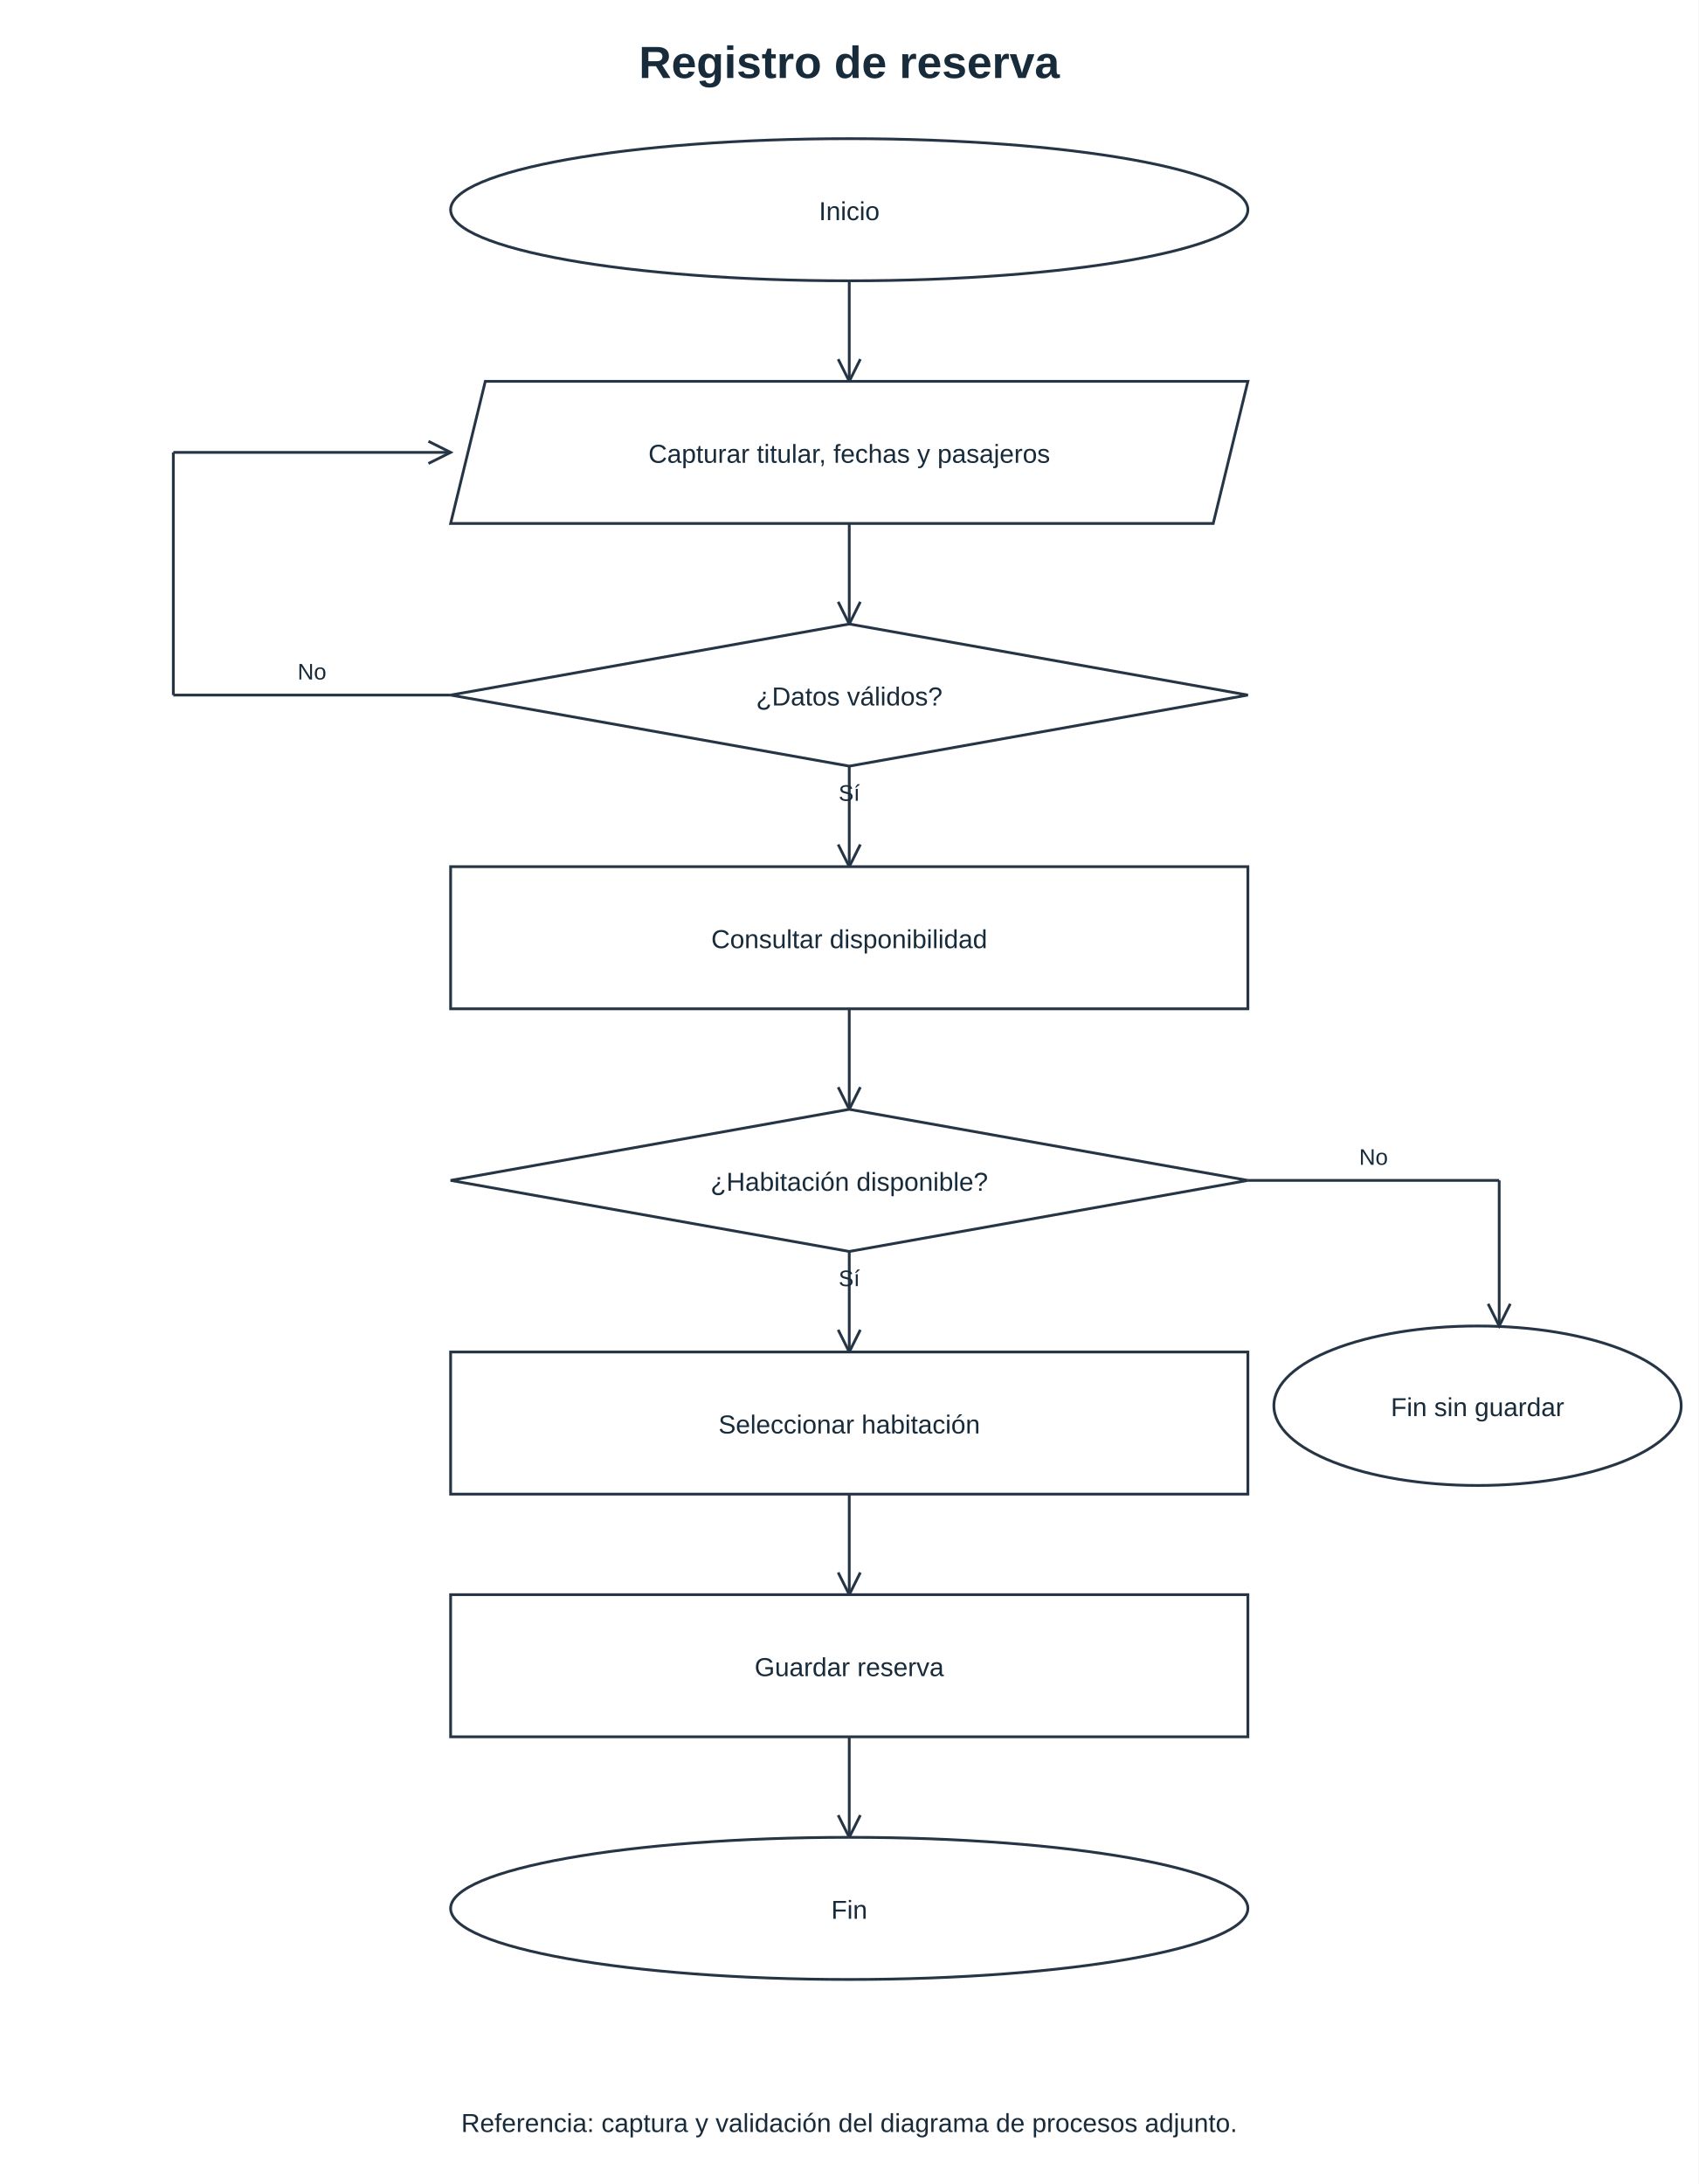
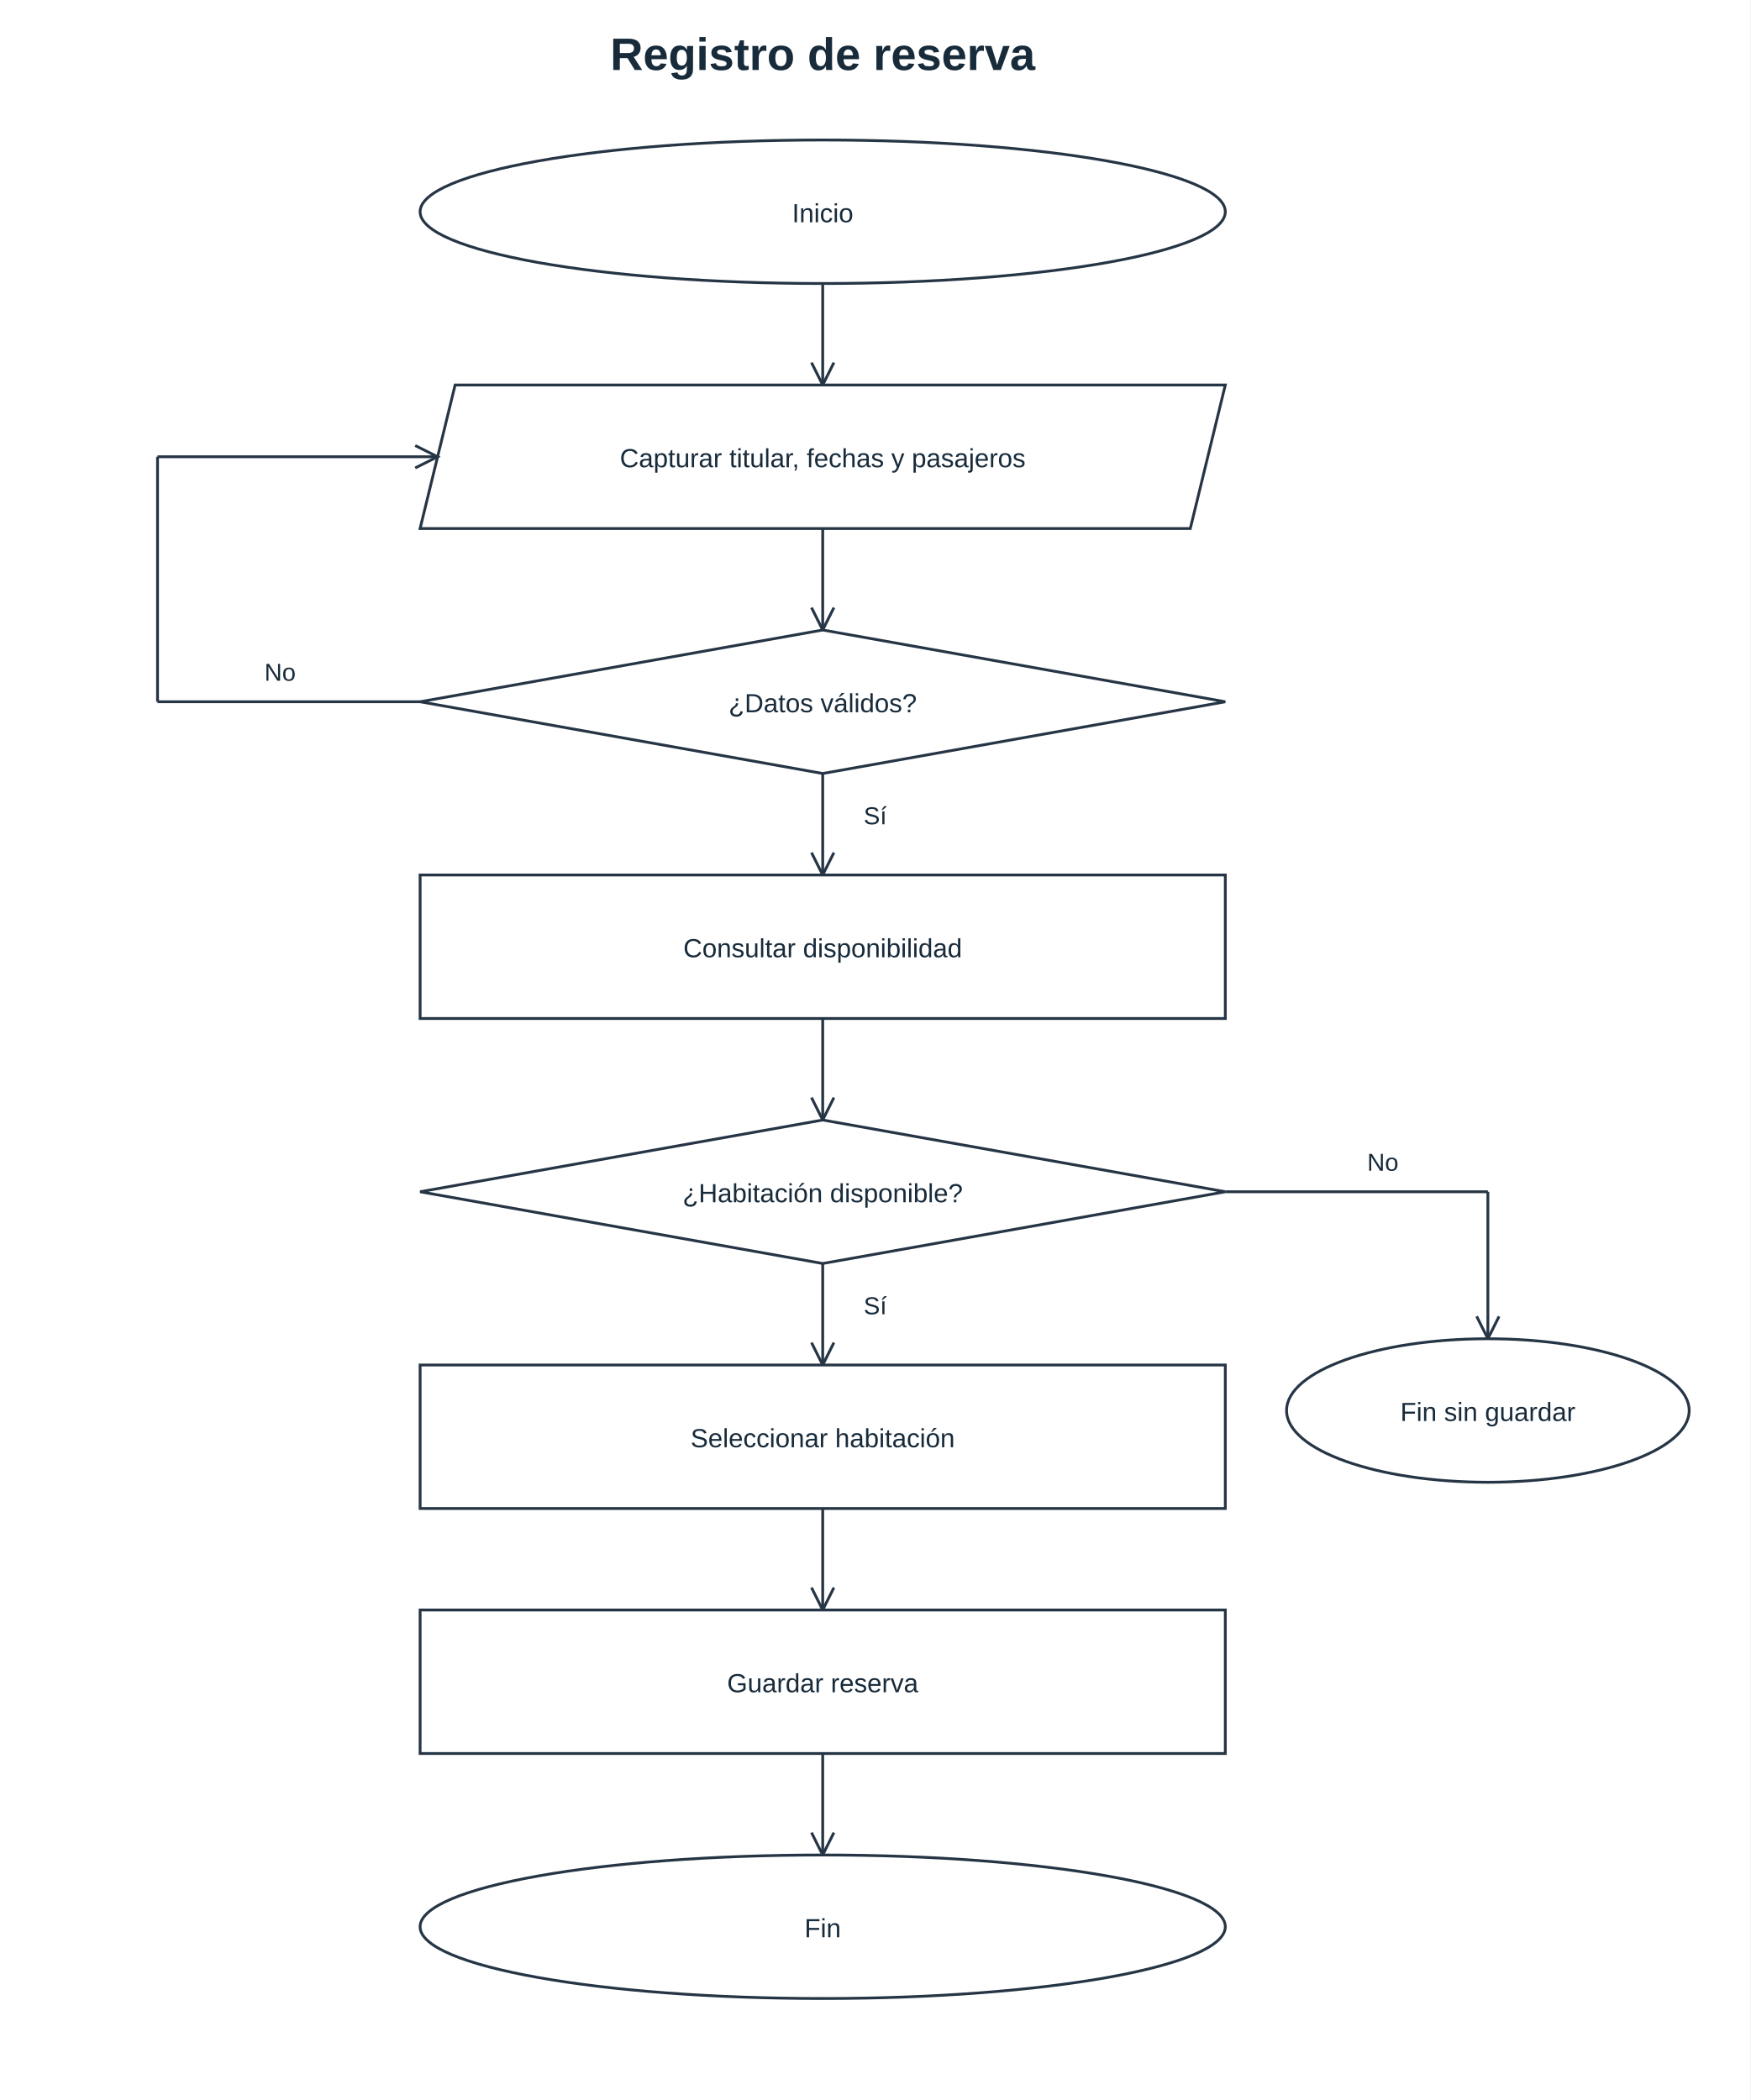
- <svg xmlns="http://www.w3.org/2000/svg" width="980" height="1260" viewBox="0 0 980 1260">
+ <svg xmlns="http://www.w3.org/2000/svg" width="1000" height="1200" viewBox="0 0 1000 1200">
  <defs>
    <marker id="arrow" markerWidth="10" markerHeight="10" refX="9" refY="5" orient="auto">
      <path d="M1,1 L9,5 L1,9" fill="none" stroke="#263545" />
    </marker>
  </defs>
  <rect width="100%" height="100%" fill="white" />
  <g font-family="Arial, sans-serif" fill="#182b3b">
-     <text x="490" y="45" font-size="26" text-anchor="middle" font-weight="bold">Registro de reserva</text>
-     <ellipse cx="490.0" cy="121.0" rx="230.0" ry="41.0" fill="#ffffff" stroke="#263545" stroke-width="1.6" />
-     <text x="490.0" y="127.0" font-size="15" text-anchor="middle" font-weight="normal">Inicio</text>
-     <path d="M490,162 L490,220" fill="none" stroke="#263545" stroke-width="1.6" marker-end="url(#arrow)" />
-     <polygon points="280,220 720,220 700,302 260,302" fill="#ffffff" stroke="#263545" stroke-width="1.6" />
-     <text x="490.0" y="267.0" font-size="15" text-anchor="middle" font-weight="normal">Capturar titular, fechas y pasajeros</text>
-     <path d="M490,302 L490,360" fill="none" stroke="#263545" stroke-width="1.6" marker-end="url(#arrow)" />
-     <polygon points="490.0,360 720,401.0 490.0,442 260,401.0" fill="#ffffff" stroke="#263545" stroke-width="1.6" />
-     <text x="490.0" y="407.0" font-size="15" text-anchor="middle" font-weight="normal">¿Datos válidos?</text>
-     <path d="M490,442 L490,500" fill="none" stroke="#263545" stroke-width="1.6" marker-end="url(#arrow)" />
-     <text x="490.0" y="462.0" font-size="13" text-anchor="middle" font-weight="normal">Sí</text>
-     <rect x="260" y="500" width="460" height="82" fill="#ffffff" stroke="#263545" stroke-width="1.6" />
-     <text x="490.0" y="547.0" font-size="15" text-anchor="middle" font-weight="normal">Consultar disponibilidad</text>
-     <path d="M490,582 L490,640" fill="none" stroke="#263545" stroke-width="1.6" marker-end="url(#arrow)" />
-     <polygon points="490.0,640 720,681.0 490.0,722 260,681.0" fill="#ffffff" stroke="#263545" stroke-width="1.6" />
-     <text x="490.0" y="687.0" font-size="15" text-anchor="middle" font-weight="normal">¿Habitación disponible?</text>
-     <path d="M490,722 L490,780" fill="none" stroke="#263545" stroke-width="1.6" marker-end="url(#arrow)" />
-     <text x="490.0" y="742.0" font-size="13" text-anchor="middle" font-weight="normal">Sí</text>
-     <rect x="260" y="780" width="460" height="82" fill="#ffffff" stroke="#263545" stroke-width="1.6" />
-     <text x="490.0" y="827.0" font-size="15" text-anchor="middle" font-weight="normal">Seleccionar habitación</text>
-     <path d="M490,862 L490,920" fill="none" stroke="#263545" stroke-width="1.6" marker-end="url(#arrow)" />
-     <rect x="260" y="920" width="460" height="82" fill="#ffffff" stroke="#263545" stroke-width="1.6" />
-     <text x="490.0" y="967.0" font-size="15" text-anchor="middle" font-weight="normal">Guardar reserva</text>
-     <path d="M490,1002 L490,1060" fill="none" stroke="#263545" stroke-width="1.6" marker-end="url(#arrow)" />
-     <ellipse cx="490.0" cy="1101.0" rx="230.0" ry="41.0" fill="#ffffff" stroke="#263545" stroke-width="1.6" />
-     <text x="490.0" y="1107.0" font-size="15" text-anchor="middle" font-weight="normal">Fin</text>
-     <path d="M260,401 L100,401" fill="none" stroke="#263545" stroke-width="1.6" />
-     <text x="180.0" y="392.0" font-size="13" text-anchor="middle" font-weight="normal">No</text>
-     <path d="M100,401 L100,261" fill="none" stroke="#263545" stroke-width="1.6" />
-     <path d="M100,261 L260,261" fill="none" stroke="#263545" stroke-width="1.6" marker-end="url(#arrow)" />
-     <path d="M720,681 L865,681" fill="none" stroke="#263545" stroke-width="1.6" />
-     <text x="792.5" y="672.0" font-size="13" text-anchor="middle" font-weight="normal">No</text>
-     <ellipse cx="852.5" cy="811.0" rx="117.5" ry="46.0" fill="#ffffff" stroke="#263545" stroke-width="1.6" />
-     <text x="852.5" y="817.0" font-size="15" text-anchor="middle" font-weight="normal">Fin sin guardar</text>
-     <path d="M865,681 L865,765" fill="none" stroke="#263545" stroke-width="1.6" marker-end="url(#arrow)" />
-     <text x="490" y="1230" font-size="15" text-anchor="middle" font-weight="normal">Referencia: captura y validación del diagrama de procesos adjunto.</text>
+     <text x="470" y="40" font-size="26" text-anchor="middle" font-weight="bold">Registro de reserva</text>
+     <ellipse cx="470.0" cy="121.0" rx="230.0" ry="41.0" fill="#ffffff" stroke="#263545" stroke-width="1.6" />
+     <text x="470.0" y="127.0" font-size="15" text-anchor="middle" font-weight="normal">Inicio</text>
+     <path d="M470,162 L470,220" fill="none" stroke="#263545" stroke-width="1.6" marker-end="url(#arrow)" />
+     <polygon points="260,220 700,220 680,302 240,302" fill="#ffffff" stroke="#263545" stroke-width="1.6" />
+     <text x="470.0" y="267.0" font-size="15" text-anchor="middle" font-weight="normal">Capturar titular, fechas y pasajeros</text>
+     <path d="M470,302 L470,360" fill="none" stroke="#263545" stroke-width="1.6" marker-end="url(#arrow)" />
+     <polygon points="470.0,360 700,401.0 470.0,442 240,401.0" fill="#ffffff" stroke="#263545" stroke-width="1.6" />
+     <text x="470.0" y="407.0" font-size="15" text-anchor="middle" font-weight="normal">¿Datos válidos?</text>
+     <path d="M470,442 L470,500" fill="none" stroke="#263545" stroke-width="1.6" marker-end="url(#arrow)" />
+     <text x="500" y="471" font-size="14" text-anchor="middle" font-weight="normal">Sí</text>
+     <rect x="240" y="500" width="460" height="82" fill="#ffffff" stroke="#263545" stroke-width="1.6" />
+     <text x="470.0" y="547.0" font-size="15" text-anchor="middle" font-weight="normal">Consultar disponibilidad</text>
+     <path d="M470,582 L470,640" fill="none" stroke="#263545" stroke-width="1.6" marker-end="url(#arrow)" />
+     <polygon points="470.0,640 700,681.0 470.0,722 240,681.0" fill="#ffffff" stroke="#263545" stroke-width="1.6" />
+     <text x="470.0" y="687.0" font-size="15" text-anchor="middle" font-weight="normal">¿Habitación disponible?</text>
+     <path d="M470,722 L470,780" fill="none" stroke="#263545" stroke-width="1.6" marker-end="url(#arrow)" />
+     <text x="500" y="751" font-size="14" text-anchor="middle" font-weight="normal">Sí</text>
+     <rect x="240" y="780" width="460" height="82" fill="#ffffff" stroke="#263545" stroke-width="1.6" />
+     <text x="470.0" y="827.0" font-size="15" text-anchor="middle" font-weight="normal">Seleccionar habitación</text>
+     <path d="M470,862 L470,920" fill="none" stroke="#263545" stroke-width="1.6" marker-end="url(#arrow)" />
+     <rect x="240" y="920" width="460" height="82" fill="#ffffff" stroke="#263545" stroke-width="1.6" />
+     <text x="470.0" y="967.0" font-size="15" text-anchor="middle" font-weight="normal">Guardar reserva</text>
+     <path d="M470,1002 L470,1060" fill="none" stroke="#263545" stroke-width="1.6" marker-end="url(#arrow)" />
+     <ellipse cx="470.0" cy="1101.0" rx="230.0" ry="41.0" fill="#ffffff" stroke="#263545" stroke-width="1.6" />
+     <text x="470.0" y="1107.0" font-size="15" text-anchor="middle" font-weight="normal">Fin</text>
+     <path d="M240,401 L90,401" fill="none" stroke="#263545" stroke-width="1.6" />
+     <path d="M90,401 L90,261" fill="none" stroke="#263545" stroke-width="1.6" />
+     <path d="M90,261 L250,261" fill="none" stroke="#263545" stroke-width="1.6" marker-end="url(#arrow)" />
+     <text x="160" y="389" font-size="14" text-anchor="middle" font-weight="normal">No</text>
+     <path d="M700,681 L850,681" fill="none" stroke="#263545" stroke-width="1.6" />
+     <path d="M850,681 L850,765" fill="none" stroke="#263545" stroke-width="1.6" marker-end="url(#arrow)" />
+     <text x="790" y="669" font-size="14" text-anchor="middle" font-weight="normal">No</text>
+     <ellipse cx="850.0" cy="806.0" rx="115.0" ry="41.0" fill="#ffffff" stroke="#263545" stroke-width="1.6" />
+     <text x="850.0" y="812.0" font-size="15" text-anchor="middle" font-weight="normal">Fin sin guardar</text>
  </g>
</svg>
